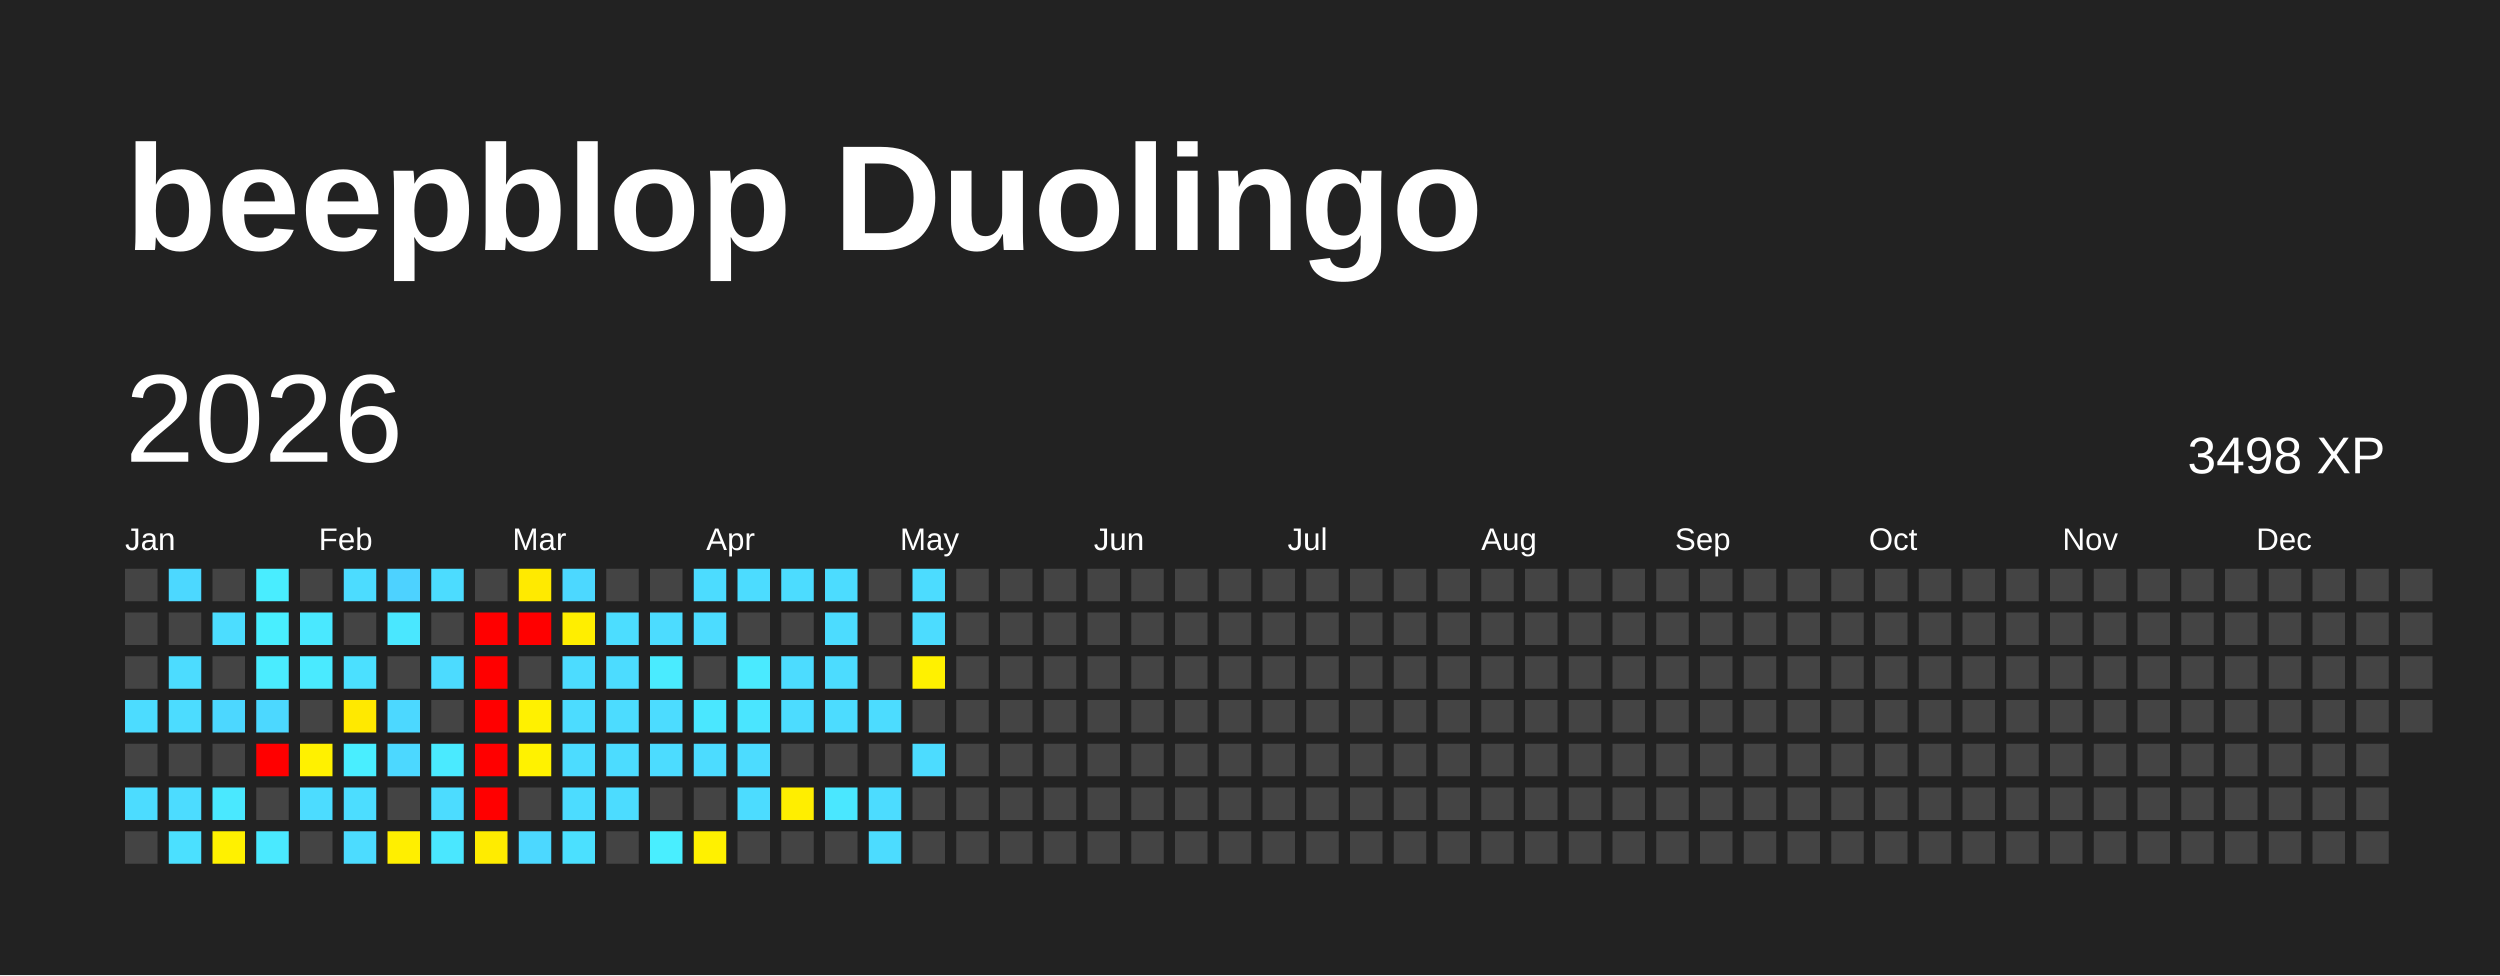
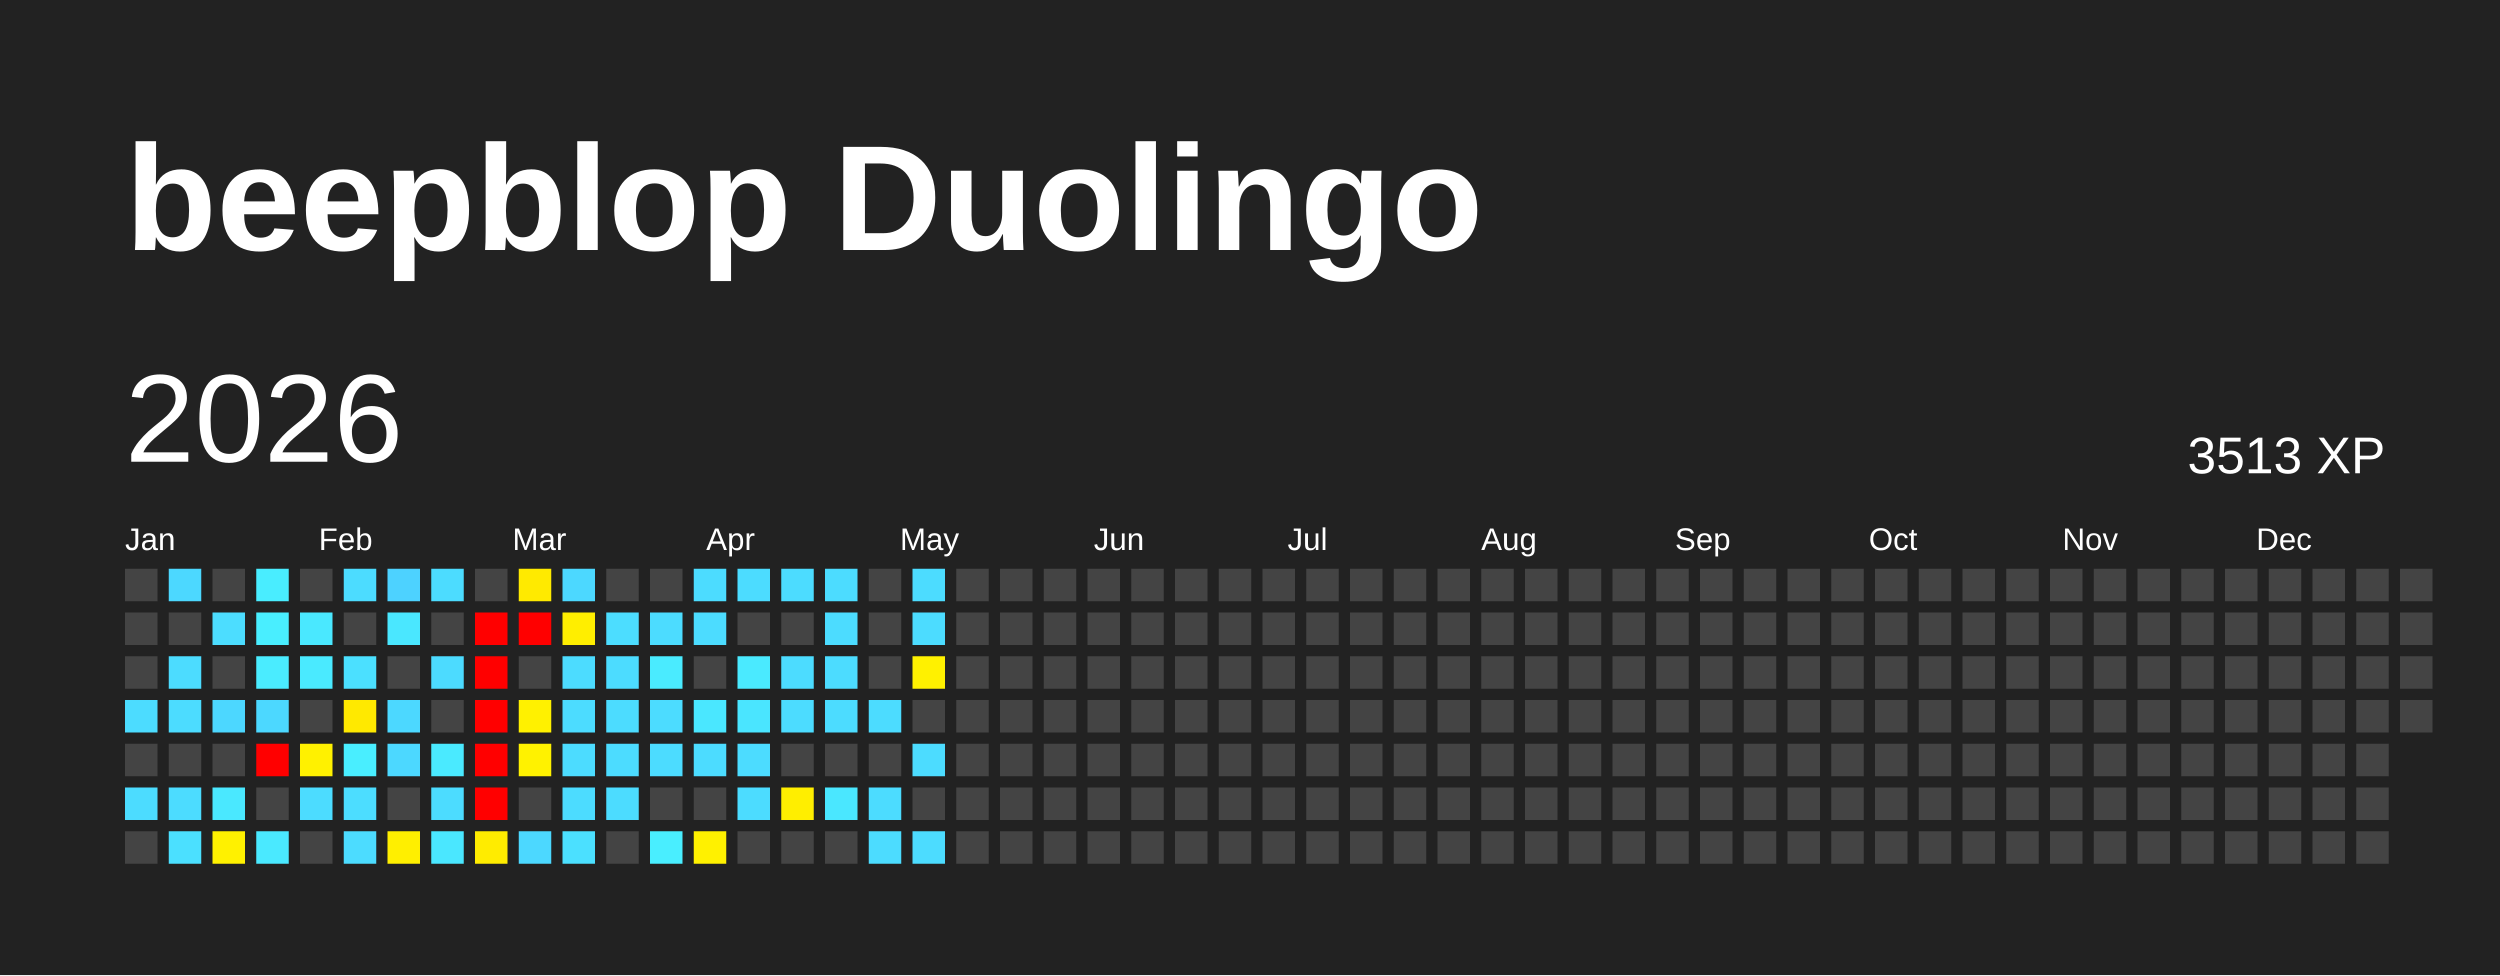
<svg xmlns="http://www.w3.org/2000/svg" baseProfile="full" height="78mm" version="1.1" viewBox="0,0,200,78" width="200mm">
  <defs />
  <rect fill="#222222" height="78" width="200" x="0" y="0" />
  <text fill="#FFFFFF" style="font-size:12px; font-family:Arial; font-weight:bold;" x="10" y="20">beepblop Duolingo</text>
  <text dominant-baseline="hanging" fill="#FFFFFF" style="font-size:10.0px; font-family:Arial;" x="10" y="30">2026</text>
-   <text dominant-baseline="hanging" fill="#FFFFFF" style="font-size:4.125px; font-family:Arial;" x="175" y="35">3498 XP</text>
+   <text dominant-baseline="hanging" fill="#FFFFFF" style="font-size:4.125px; font-family:Arial;" x="175" y="35">3513 XP</text>
  <text fill="#FFFFFF" style="font-size:2.5px; font-family:Arial" x="10.0" y="44">Jan</text>
  <text fill="#FFFFFF" style="font-size:2.5px; font-family:Arial" x="25.5" y="44">Feb</text>
  <text fill="#FFFFFF" style="font-size:2.5px; font-family:Arial" x="41.0" y="44">Mar</text>
  <text fill="#FFFFFF" style="font-size:2.5px; font-family:Arial" x="56.5" y="44">Apr</text>
  <text fill="#FFFFFF" style="font-size:2.5px; font-family:Arial" x="72.0" y="44">May</text>
  <text fill="#FFFFFF" style="font-size:2.5px; font-family:Arial" x="87.5" y="44">Jun</text>
  <text fill="#FFFFFF" style="font-size:2.5px; font-family:Arial" x="103.0" y="44">Jul</text>
  <text fill="#FFFFFF" style="font-size:2.5px; font-family:Arial" x="118.5" y="44">Aug</text>
  <text fill="#FFFFFF" style="font-size:2.5px; font-family:Arial" x="134.0" y="44">Sep</text>
  <text fill="#FFFFFF" style="font-size:2.5px; font-family:Arial" x="149.5" y="44">Oct</text>
  <text fill="#FFFFFF" style="font-size:2.5px; font-family:Arial" x="165.0" y="44">Nov</text>
  <text fill="#FFFFFF" style="font-size:2.5px; font-family:Arial" x="180.5" y="44">Dec</text>
  <rect fill="#444444" height="2.6" width="2.6" x="10.0" y="45.5" />
  <rect fill="#444444" height="2.6" width="2.6" x="10.0" y="49.0" />
  <rect fill="#444444" height="2.6" width="2.6" x="10.0" y="52.5" />
  <rect fill="#4cdcff" height="2.6" width="2.6" x="10.0" y="56.0" />
  <rect fill="#444444" height="2.6" width="2.6" x="10.0" y="59.5" />
  <rect fill="#4cdcff" height="2.6" width="2.6" x="10.0" y="63.0" />
  <rect fill="#444444" height="2.6" width="2.6" x="10.0" y="66.5" />
  <rect fill="#4cd8ff" height="2.6" width="2.6" x="13.5" y="45.5" />
  <rect fill="#444444" height="2.6" width="2.6" x="13.5" y="49.0" />
  <rect fill="#4cdcff" height="2.6" width="2.6" x="13.5" y="52.5" />
  <rect fill="#4cdcff" height="2.6" width="2.6" x="13.5" y="56.0" />
  <rect fill="#444444" height="2.6" width="2.6" x="13.5" y="59.5" />
  <rect fill="#4cdcff" height="2.6" width="2.6" x="13.5" y="63.0" />
  <rect fill="#4be0ff" height="2.6" width="2.6" x="13.5" y="66.5" />
  <rect fill="#444444" height="2.6" width="2.6" x="17.0" y="45.5" />
  <rect fill="#4cddff" height="2.6" width="2.6" x="17.0" y="49.0" />
  <rect fill="#444444" height="2.6" width="2.6" x="17.0" y="52.5" />
  <rect fill="#4cd7ff" height="2.6" width="2.6" x="17.0" y="56.0" />
  <rect fill="#444444" height="2.6" width="2.6" x="17.0" y="59.5" />
  <rect fill="#4ae8ff" height="2.6" width="2.6" x="17.0" y="63.0" />
  <rect fill="#fff100" height="2.6" width="2.6" x="17.0" y="66.5" />
  <rect fill="#49edff" height="2.6" width="2.6" x="20.5" y="45.5" />
  <rect fill="#49eeff" height="2.6" width="2.6" x="20.5" y="49.0" />
  <rect fill="#4aecff" height="2.6" width="2.6" x="20.5" y="52.5" />
  <rect fill="#4cd8ff" height="2.6" width="2.6" x="20.5" y="56.0" />
  <rect fill="red" height="2.6" width="2.6" x="20.5" y="59.5" />
  <rect fill="#444444" height="2.6" width="2.6" x="20.5" y="63.0" />
  <rect fill="#4ae9ff" height="2.6" width="2.6" x="20.5" y="66.5" />
  <rect fill="#444444" height="2.6" width="2.6" x="24.0" y="45.5" />
  <rect fill="#4ae8ff" height="2.6" width="2.6" x="24.0" y="49.0" />
  <rect fill="#4aeaff" height="2.6" width="2.6" x="24.0" y="52.5" />
  <rect fill="#444444" height="2.6" width="2.6" x="24.0" y="56.0" />
  <rect fill="#fff100" height="2.6" width="2.6" x="24.0" y="59.5" />
  <rect fill="#4cdcff" height="2.6" width="2.6" x="24.0" y="63.0" />
  <rect fill="#444444" height="2.6" width="2.6" x="24.0" y="66.5" />
  <rect fill="#4cdcff" height="2.6" width="2.6" x="27.5" y="45.5" />
  <rect fill="#444444" height="2.6" width="2.6" x="27.5" y="49.0" />
  <rect fill="#4be0ff" height="2.6" width="2.6" x="27.5" y="52.5" />
  <rect fill="#ffe900" height="2.6" width="2.6" x="27.5" y="56.0" />
  <rect fill="#49eeff" height="2.6" width="2.6" x="27.5" y="59.5" />
  <rect fill="#4cddff" height="2.6" width="2.6" x="27.5" y="63.0" />
  <rect fill="#4cdcff" height="2.6" width="2.6" x="27.5" y="66.5" />
  <rect fill="#4dd2ff" height="2.6" width="2.6" x="31.0" y="45.5" />
  <rect fill="#4ae7ff" height="2.6" width="2.6" x="31.0" y="49.0" />
  <rect fill="#444444" height="2.6" width="2.6" x="31.0" y="52.5" />
  <rect fill="#4cd8ff" height="2.6" width="2.6" x="31.0" y="56.0" />
  <rect fill="#4cd8ff" height="2.6" width="2.6" x="31.0" y="59.5" />
  <rect fill="#444444" height="2.6" width="2.6" x="31.0" y="63.0" />
  <rect fill="#ffef00" height="2.6" width="2.6" x="31.0" y="66.5" />
  <rect fill="#4cdcff" height="2.6" width="2.6" x="34.5" y="45.5" />
  <rect fill="#444444" height="2.6" width="2.6" x="34.5" y="49.0" />
  <rect fill="#4cdbff" height="2.6" width="2.6" x="34.5" y="52.5" />
  <rect fill="#444444" height="2.6" width="2.6" x="34.5" y="56.0" />
  <rect fill="#4aeaff" height="2.6" width="2.6" x="34.5" y="59.5" />
  <rect fill="#4cdcff" height="2.6" width="2.6" x="34.5" y="63.0" />
  <rect fill="#4ae7ff" height="2.6" width="2.6" x="34.5" y="66.5" />
  <rect fill="#444444" height="2.6" width="2.6" x="38.0" y="45.5" />
  <rect fill="red" height="2.6" width="2.6" x="38.0" y="49.0" />
  <rect fill="red" height="2.6" width="2.6" x="38.0" y="52.5" />
  <rect fill="red" height="2.6" width="2.6" x="38.0" y="56.0" />
  <rect fill="red" height="2.6" width="2.6" x="38.0" y="59.5" />
  <rect fill="red" height="2.6" width="2.6" x="38.0" y="63.0" />
  <rect fill="#ffec00" height="2.6" width="2.6" x="38.0" y="66.5" />
  <rect fill="#ffea00" height="2.6" width="2.6" x="41.5" y="45.5" />
  <rect fill="red" height="2.6" width="2.6" x="41.5" y="49.0" />
  <rect fill="#444444" height="2.6" width="2.6" x="41.5" y="52.5" />
  <rect fill="#fff100" height="2.6" width="2.6" x="41.5" y="56.0" />
  <rect fill="#fff200" height="2.6" width="2.6" x="41.5" y="59.5" />
  <rect fill="#444444" height="2.6" width="2.6" x="41.5" y="63.0" />
  <rect fill="#4cd8ff" height="2.6" width="2.6" x="41.5" y="66.5" />
  <rect fill="#4cd8ff" height="2.6" width="2.6" x="45.0" y="45.5" />
  <rect fill="#ffee00" height="2.6" width="2.6" x="45.0" y="49.0" />
  <rect fill="#4cdcff" height="2.6" width="2.6" x="45.0" y="52.5" />
  <rect fill="#4cdcff" height="2.6" width="2.6" x="45.0" y="56.0" />
  <rect fill="#4cdcff" height="2.6" width="2.6" x="45.0" y="59.5" />
  <rect fill="#4cdcff" height="2.6" width="2.6" x="45.0" y="63.0" />
  <rect fill="#4be0ff" height="2.6" width="2.6" x="45.0" y="66.5" />
  <rect fill="#444444" height="2.6" width="2.6" x="48.5" y="45.5" />
  <rect fill="#4cddff" height="2.6" width="2.6" x="48.5" y="49.0" />
  <rect fill="#4cdcff" height="2.6" width="2.6" x="48.5" y="52.5" />
  <rect fill="#4cdcff" height="2.6" width="2.6" x="48.5" y="56.0" />
  <rect fill="#4cdcff" height="2.6" width="2.6" x="48.5" y="59.5" />
  <rect fill="#4cdcff" height="2.6" width="2.6" x="48.5" y="63.0" />
  <rect fill="#444444" height="2.6" width="2.6" x="48.5" y="66.5" />
  <rect fill="#444444" height="2.6" width="2.6" x="52.0" y="45.5" />
  <rect fill="#4cdcff" height="2.6" width="2.6" x="52.0" y="49.0" />
  <rect fill="#4aebff" height="2.6" width="2.6" x="52.0" y="52.5" />
  <rect fill="#4cdcff" height="2.6" width="2.6" x="52.0" y="56.0" />
  <rect fill="#4cdcff" height="2.6" width="2.6" x="52.0" y="59.5" />
  <rect fill="#444444" height="2.6" width="2.6" x="52.0" y="63.0" />
  <rect fill="#49eeff" height="2.6" width="2.6" x="52.0" y="66.5" />
  <rect fill="#4cdcff" height="2.6" width="2.6" x="55.5" y="45.5" />
  <rect fill="#4cdcff" height="2.6" width="2.6" x="55.5" y="49.0" />
  <rect fill="#444444" height="2.6" width="2.6" x="55.5" y="52.5" />
  <rect fill="#4ae7ff" height="2.6" width="2.6" x="55.5" y="56.0" />
  <rect fill="#4cdcff" height="2.6" width="2.6" x="55.5" y="59.5" />
  <rect fill="#444444" height="2.6" width="2.6" x="55.5" y="63.0" />
  <rect fill="#fff100" height="2.6" width="2.6" x="55.5" y="66.5" />
  <rect fill="#4cdcff" height="2.6" width="2.6" x="59.0" y="45.5" />
  <rect fill="#444444" height="2.6" width="2.6" x="59.0" y="49.0" />
  <rect fill="#4aeaff" height="2.6" width="2.6" x="59.0" y="52.5" />
  <rect fill="#4ae5ff" height="2.6" width="2.6" x="59.0" y="56.0" />
  <rect fill="#4cdcff" height="2.6" width="2.6" x="59.0" y="59.5" />
  <rect fill="#4cdcff" height="2.6" width="2.6" x="59.0" y="63.0" />
  <rect fill="#444444" height="2.6" width="2.6" x="59.0" y="66.5" />
  <rect fill="#4cdcff" height="2.6" width="2.6" x="62.5" y="45.5" />
  <rect fill="#444444" height="2.6" width="2.6" x="62.5" y="49.0" />
  <rect fill="#4cdcff" height="2.6" width="2.6" x="62.5" y="52.5" />
  <rect fill="#4cdcff" height="2.6" width="2.6" x="62.5" y="56.0" />
  <rect fill="#444444" height="2.6" width="2.6" x="62.5" y="59.5" />
  <rect fill="#ffee00" height="2.6" width="2.6" x="62.5" y="63.0" />
  <rect fill="#444444" height="2.6" width="2.6" x="62.5" y="66.5" />
  <rect fill="#4cdcff" height="2.6" width="2.6" x="66.0" y="45.5" />
  <rect fill="#4cdcff" height="2.6" width="2.6" x="66.0" y="49.0" />
  <rect fill="#4cdcff" height="2.6" width="2.6" x="66.0" y="52.5" />
  <rect fill="#4cdcff" height="2.6" width="2.6" x="66.0" y="56.0" />
  <rect fill="#444444" height="2.6" width="2.6" x="66.0" y="59.5" />
  <rect fill="#4ae7ff" height="2.6" width="2.6" x="66.0" y="63.0" />
  <rect fill="#444444" height="2.6" width="2.6" x="66.0" y="66.5" />
  <rect fill="#444444" height="2.6" width="2.6" x="69.5" y="45.5" />
  <rect fill="#444444" height="2.6" width="2.6" x="69.5" y="49.0" />
  <rect fill="#444444" height="2.6" width="2.6" x="69.5" y="52.5" />
  <rect fill="#4cdcff" height="2.6" width="2.6" x="69.5" y="56.0" />
  <rect fill="#444444" height="2.6" width="2.6" x="69.5" y="59.5" />
  <rect fill="#4cdcff" height="2.6" width="2.6" x="69.5" y="63.0" />
  <rect fill="#4cdcff" height="2.6" width="2.6" x="69.5" y="66.5" />
  <rect fill="#4cdcff" height="2.6" width="2.6" x="73.0" y="45.5" />
  <rect fill="#4cdcff" height="2.6" width="2.6" x="73.0" y="49.0" />
  <rect fill="#fff100" height="2.6" width="2.6" x="73.0" y="52.5" />
  <rect fill="#444444" height="2.6" width="2.6" x="73.0" y="56.0" />
  <rect fill="#4cdcff" height="2.6" width="2.6" x="73.0" y="59.5" />
  <rect fill="#444444" height="2.6" width="2.6" x="73.0" y="63.0" />
-   <rect fill="#444444" height="2.6" width="2.6" x="73.0" y="66.5" />
+   <rect fill="#4cdcff" height="2.6" width="2.6" x="73.0" y="66.5" />
  <rect fill="#444444" height="2.6" width="2.6" x="76.5" y="45.5" />
  <rect fill="#444444" height="2.6" width="2.6" x="76.5" y="49.0" />
  <rect fill="#444444" height="2.6" width="2.6" x="76.5" y="52.5" />
  <rect fill="#444444" height="2.6" width="2.6" x="76.5" y="56.0" />
  <rect fill="#444444" height="2.6" width="2.6" x="76.5" y="59.5" />
  <rect fill="#444444" height="2.6" width="2.6" x="76.5" y="63.0" />
  <rect fill="#444444" height="2.6" width="2.6" x="76.5" y="66.5" />
  <rect fill="#444444" height="2.6" width="2.6" x="80.0" y="45.5" />
  <rect fill="#444444" height="2.6" width="2.6" x="80.0" y="49.0" />
  <rect fill="#444444" height="2.6" width="2.6" x="80.0" y="52.5" />
  <rect fill="#444444" height="2.6" width="2.6" x="80.0" y="56.0" />
  <rect fill="#444444" height="2.6" width="2.6" x="80.0" y="59.5" />
  <rect fill="#444444" height="2.6" width="2.6" x="80.0" y="63.0" />
  <rect fill="#444444" height="2.6" width="2.6" x="80.0" y="66.5" />
  <rect fill="#444444" height="2.6" width="2.6" x="83.5" y="45.5" />
  <rect fill="#444444" height="2.6" width="2.6" x="83.5" y="49.0" />
  <rect fill="#444444" height="2.6" width="2.6" x="83.5" y="52.5" />
  <rect fill="#444444" height="2.6" width="2.6" x="83.5" y="56.0" />
  <rect fill="#444444" height="2.6" width="2.6" x="83.5" y="59.5" />
  <rect fill="#444444" height="2.6" width="2.6" x="83.5" y="63.0" />
  <rect fill="#444444" height="2.6" width="2.6" x="83.5" y="66.5" />
  <rect fill="#444444" height="2.6" width="2.6" x="87.0" y="45.5" />
  <rect fill="#444444" height="2.6" width="2.6" x="87.0" y="49.0" />
  <rect fill="#444444" height="2.6" width="2.6" x="87.0" y="52.5" />
  <rect fill="#444444" height="2.6" width="2.6" x="87.0" y="56.0" />
  <rect fill="#444444" height="2.6" width="2.6" x="87.0" y="59.5" />
  <rect fill="#444444" height="2.6" width="2.6" x="87.0" y="63.0" />
  <rect fill="#444444" height="2.6" width="2.6" x="87.0" y="66.5" />
  <rect fill="#444444" height="2.6" width="2.6" x="90.5" y="45.5" />
  <rect fill="#444444" height="2.6" width="2.6" x="90.5" y="49.0" />
  <rect fill="#444444" height="2.6" width="2.6" x="90.5" y="52.5" />
  <rect fill="#444444" height="2.6" width="2.6" x="90.5" y="56.0" />
  <rect fill="#444444" height="2.6" width="2.6" x="90.5" y="59.5" />
  <rect fill="#444444" height="2.6" width="2.6" x="90.5" y="63.0" />
  <rect fill="#444444" height="2.6" width="2.6" x="90.5" y="66.5" />
  <rect fill="#444444" height="2.6" width="2.6" x="94.0" y="45.5" />
  <rect fill="#444444" height="2.6" width="2.6" x="94.0" y="49.0" />
  <rect fill="#444444" height="2.6" width="2.6" x="94.0" y="52.5" />
  <rect fill="#444444" height="2.6" width="2.6" x="94.0" y="56.0" />
  <rect fill="#444444" height="2.6" width="2.6" x="94.0" y="59.5" />
  <rect fill="#444444" height="2.6" width="2.6" x="94.0" y="63.0" />
  <rect fill="#444444" height="2.6" width="2.6" x="94.0" y="66.5" />
  <rect fill="#444444" height="2.6" width="2.6" x="97.5" y="45.5" />
  <rect fill="#444444" height="2.6" width="2.6" x="97.5" y="49.0" />
  <rect fill="#444444" height="2.6" width="2.6" x="97.5" y="52.5" />
  <rect fill="#444444" height="2.6" width="2.6" x="97.5" y="56.0" />
  <rect fill="#444444" height="2.6" width="2.6" x="97.5" y="59.5" />
  <rect fill="#444444" height="2.6" width="2.6" x="97.5" y="63.0" />
  <rect fill="#444444" height="2.6" width="2.6" x="97.5" y="66.5" />
  <rect fill="#444444" height="2.6" width="2.6" x="101.0" y="45.5" />
  <rect fill="#444444" height="2.6" width="2.6" x="101.0" y="49.0" />
  <rect fill="#444444" height="2.6" width="2.6" x="101.0" y="52.5" />
  <rect fill="#444444" height="2.6" width="2.6" x="101.0" y="56.0" />
  <rect fill="#444444" height="2.6" width="2.6" x="101.0" y="59.5" />
  <rect fill="#444444" height="2.6" width="2.6" x="101.0" y="63.0" />
  <rect fill="#444444" height="2.6" width="2.6" x="101.0" y="66.5" />
  <rect fill="#444444" height="2.6" width="2.6" x="104.5" y="45.5" />
  <rect fill="#444444" height="2.6" width="2.6" x="104.5" y="49.0" />
  <rect fill="#444444" height="2.6" width="2.6" x="104.5" y="52.5" />
  <rect fill="#444444" height="2.6" width="2.6" x="104.5" y="56.0" />
  <rect fill="#444444" height="2.6" width="2.6" x="104.5" y="59.5" />
  <rect fill="#444444" height="2.6" width="2.6" x="104.5" y="63.0" />
  <rect fill="#444444" height="2.6" width="2.6" x="104.5" y="66.5" />
  <rect fill="#444444" height="2.6" width="2.6" x="108.0" y="45.5" />
  <rect fill="#444444" height="2.6" width="2.6" x="108.0" y="49.0" />
  <rect fill="#444444" height="2.6" width="2.6" x="108.0" y="52.5" />
  <rect fill="#444444" height="2.6" width="2.6" x="108.0" y="56.0" />
  <rect fill="#444444" height="2.6" width="2.6" x="108.0" y="59.5" />
  <rect fill="#444444" height="2.6" width="2.6" x="108.0" y="63.0" />
  <rect fill="#444444" height="2.6" width="2.6" x="108.0" y="66.5" />
  <rect fill="#444444" height="2.6" width="2.6" x="111.5" y="45.5" />
  <rect fill="#444444" height="2.6" width="2.6" x="111.5" y="49.0" />
  <rect fill="#444444" height="2.6" width="2.6" x="111.5" y="52.5" />
  <rect fill="#444444" height="2.6" width="2.6" x="111.5" y="56.0" />
  <rect fill="#444444" height="2.6" width="2.6" x="111.5" y="59.5" />
  <rect fill="#444444" height="2.6" width="2.6" x="111.5" y="63.0" />
  <rect fill="#444444" height="2.6" width="2.6" x="111.5" y="66.5" />
  <rect fill="#444444" height="2.6" width="2.6" x="115.0" y="45.5" />
  <rect fill="#444444" height="2.6" width="2.6" x="115.0" y="49.0" />
  <rect fill="#444444" height="2.6" width="2.6" x="115.0" y="52.5" />
  <rect fill="#444444" height="2.6" width="2.6" x="115.0" y="56.0" />
  <rect fill="#444444" height="2.6" width="2.6" x="115.0" y="59.5" />
  <rect fill="#444444" height="2.6" width="2.6" x="115.0" y="63.0" />
  <rect fill="#444444" height="2.6" width="2.6" x="115.0" y="66.5" />
  <rect fill="#444444" height="2.6" width="2.6" x="118.5" y="45.5" />
  <rect fill="#444444" height="2.6" width="2.6" x="118.5" y="49.0" />
  <rect fill="#444444" height="2.6" width="2.6" x="118.5" y="52.5" />
  <rect fill="#444444" height="2.6" width="2.6" x="118.5" y="56.0" />
  <rect fill="#444444" height="2.6" width="2.6" x="118.5" y="59.5" />
  <rect fill="#444444" height="2.6" width="2.6" x="118.5" y="63.0" />
  <rect fill="#444444" height="2.6" width="2.6" x="118.5" y="66.5" />
  <rect fill="#444444" height="2.6" width="2.6" x="122.0" y="45.5" />
  <rect fill="#444444" height="2.6" width="2.6" x="122.0" y="49.0" />
  <rect fill="#444444" height="2.6" width="2.6" x="122.0" y="52.5" />
  <rect fill="#444444" height="2.6" width="2.6" x="122.0" y="56.0" />
  <rect fill="#444444" height="2.6" width="2.6" x="122.0" y="59.5" />
  <rect fill="#444444" height="2.6" width="2.6" x="122.0" y="63.0" />
  <rect fill="#444444" height="2.6" width="2.6" x="122.0" y="66.5" />
  <rect fill="#444444" height="2.6" width="2.6" x="125.5" y="45.5" />
  <rect fill="#444444" height="2.6" width="2.6" x="125.5" y="49.0" />
  <rect fill="#444444" height="2.6" width="2.6" x="125.5" y="52.5" />
  <rect fill="#444444" height="2.6" width="2.6" x="125.5" y="56.0" />
  <rect fill="#444444" height="2.6" width="2.6" x="125.5" y="59.5" />
  <rect fill="#444444" height="2.6" width="2.6" x="125.5" y="63.0" />
  <rect fill="#444444" height="2.6" width="2.6" x="125.5" y="66.5" />
  <rect fill="#444444" height="2.6" width="2.6" x="129.0" y="45.5" />
  <rect fill="#444444" height="2.6" width="2.6" x="129.0" y="49.0" />
  <rect fill="#444444" height="2.6" width="2.6" x="129.0" y="52.5" />
  <rect fill="#444444" height="2.6" width="2.6" x="129.0" y="56.0" />
  <rect fill="#444444" height="2.6" width="2.6" x="129.0" y="59.5" />
  <rect fill="#444444" height="2.6" width="2.6" x="129.0" y="63.0" />
  <rect fill="#444444" height="2.6" width="2.6" x="129.0" y="66.5" />
  <rect fill="#444444" height="2.6" width="2.6" x="132.5" y="45.5" />
  <rect fill="#444444" height="2.6" width="2.6" x="132.5" y="49.0" />
  <rect fill="#444444" height="2.6" width="2.6" x="132.5" y="52.5" />
  <rect fill="#444444" height="2.6" width="2.6" x="132.5" y="56.0" />
  <rect fill="#444444" height="2.6" width="2.6" x="132.5" y="59.5" />
  <rect fill="#444444" height="2.6" width="2.6" x="132.5" y="63.0" />
  <rect fill="#444444" height="2.6" width="2.6" x="132.5" y="66.5" />
  <rect fill="#444444" height="2.6" width="2.6" x="136.0" y="45.5" />
  <rect fill="#444444" height="2.6" width="2.6" x="136.0" y="49.0" />
  <rect fill="#444444" height="2.6" width="2.6" x="136.0" y="52.5" />
  <rect fill="#444444" height="2.6" width="2.6" x="136.0" y="56.0" />
  <rect fill="#444444" height="2.6" width="2.6" x="136.0" y="59.5" />
  <rect fill="#444444" height="2.6" width="2.6" x="136.0" y="63.0" />
  <rect fill="#444444" height="2.6" width="2.6" x="136.0" y="66.5" />
  <rect fill="#444444" height="2.6" width="2.6" x="139.5" y="45.5" />
  <rect fill="#444444" height="2.6" width="2.6" x="139.5" y="49.0" />
  <rect fill="#444444" height="2.6" width="2.6" x="139.5" y="52.5" />
  <rect fill="#444444" height="2.6" width="2.6" x="139.5" y="56.0" />
  <rect fill="#444444" height="2.6" width="2.6" x="139.5" y="59.5" />
  <rect fill="#444444" height="2.6" width="2.6" x="139.5" y="63.0" />
  <rect fill="#444444" height="2.6" width="2.6" x="139.5" y="66.5" />
  <rect fill="#444444" height="2.6" width="2.6" x="143.0" y="45.5" />
  <rect fill="#444444" height="2.6" width="2.6" x="143.0" y="49.0" />
  <rect fill="#444444" height="2.6" width="2.6" x="143.0" y="52.5" />
  <rect fill="#444444" height="2.6" width="2.6" x="143.0" y="56.0" />
  <rect fill="#444444" height="2.6" width="2.6" x="143.0" y="59.5" />
  <rect fill="#444444" height="2.6" width="2.6" x="143.0" y="63.0" />
  <rect fill="#444444" height="2.6" width="2.6" x="143.0" y="66.5" />
  <rect fill="#444444" height="2.6" width="2.6" x="146.5" y="45.5" />
  <rect fill="#444444" height="2.6" width="2.6" x="146.5" y="49.0" />
  <rect fill="#444444" height="2.6" width="2.6" x="146.5" y="52.5" />
  <rect fill="#444444" height="2.6" width="2.6" x="146.5" y="56.0" />
  <rect fill="#444444" height="2.6" width="2.6" x="146.5" y="59.5" />
  <rect fill="#444444" height="2.6" width="2.6" x="146.5" y="63.0" />
  <rect fill="#444444" height="2.6" width="2.6" x="146.5" y="66.5" />
  <rect fill="#444444" height="2.6" width="2.6" x="150.0" y="45.5" />
  <rect fill="#444444" height="2.6" width="2.6" x="150.0" y="49.0" />
  <rect fill="#444444" height="2.6" width="2.6" x="150.0" y="52.5" />
  <rect fill="#444444" height="2.6" width="2.6" x="150.0" y="56.0" />
  <rect fill="#444444" height="2.6" width="2.6" x="150.0" y="59.5" />
  <rect fill="#444444" height="2.6" width="2.6" x="150.0" y="63.0" />
  <rect fill="#444444" height="2.6" width="2.6" x="150.0" y="66.5" />
  <rect fill="#444444" height="2.6" width="2.6" x="153.5" y="45.5" />
  <rect fill="#444444" height="2.6" width="2.6" x="153.5" y="49.0" />
  <rect fill="#444444" height="2.6" width="2.6" x="153.5" y="52.5" />
  <rect fill="#444444" height="2.6" width="2.6" x="153.5" y="56.0" />
  <rect fill="#444444" height="2.6" width="2.6" x="153.5" y="59.5" />
  <rect fill="#444444" height="2.6" width="2.6" x="153.5" y="63.0" />
  <rect fill="#444444" height="2.6" width="2.6" x="153.5" y="66.5" />
  <rect fill="#444444" height="2.6" width="2.6" x="157.0" y="45.5" />
  <rect fill="#444444" height="2.6" width="2.6" x="157.0" y="49.0" />
  <rect fill="#444444" height="2.6" width="2.6" x="157.0" y="52.5" />
  <rect fill="#444444" height="2.6" width="2.6" x="157.0" y="56.0" />
  <rect fill="#444444" height="2.6" width="2.6" x="157.0" y="59.5" />
  <rect fill="#444444" height="2.6" width="2.6" x="157.0" y="63.0" />
  <rect fill="#444444" height="2.6" width="2.6" x="157.0" y="66.5" />
  <rect fill="#444444" height="2.6" width="2.6" x="160.5" y="45.5" />
  <rect fill="#444444" height="2.6" width="2.6" x="160.5" y="49.0" />
  <rect fill="#444444" height="2.6" width="2.6" x="160.5" y="52.5" />
  <rect fill="#444444" height="2.6" width="2.6" x="160.5" y="56.0" />
  <rect fill="#444444" height="2.6" width="2.6" x="160.5" y="59.5" />
  <rect fill="#444444" height="2.6" width="2.6" x="160.5" y="63.0" />
  <rect fill="#444444" height="2.6" width="2.6" x="160.5" y="66.5" />
  <rect fill="#444444" height="2.6" width="2.6" x="164.0" y="45.5" />
  <rect fill="#444444" height="2.6" width="2.6" x="164.0" y="49.0" />
  <rect fill="#444444" height="2.6" width="2.6" x="164.0" y="52.5" />
  <rect fill="#444444" height="2.6" width="2.6" x="164.0" y="56.0" />
  <rect fill="#444444" height="2.6" width="2.6" x="164.0" y="59.5" />
  <rect fill="#444444" height="2.6" width="2.6" x="164.0" y="63.0" />
  <rect fill="#444444" height="2.6" width="2.6" x="164.0" y="66.5" />
  <rect fill="#444444" height="2.6" width="2.6" x="167.5" y="45.5" />
  <rect fill="#444444" height="2.6" width="2.6" x="167.5" y="49.0" />
  <rect fill="#444444" height="2.6" width="2.6" x="167.5" y="52.5" />
  <rect fill="#444444" height="2.6" width="2.6" x="167.5" y="56.0" />
  <rect fill="#444444" height="2.6" width="2.6" x="167.5" y="59.5" />
  <rect fill="#444444" height="2.6" width="2.6" x="167.5" y="63.0" />
  <rect fill="#444444" height="2.6" width="2.6" x="167.5" y="66.5" />
  <rect fill="#444444" height="2.6" width="2.6" x="171.0" y="45.5" />
  <rect fill="#444444" height="2.6" width="2.6" x="171.0" y="49.0" />
  <rect fill="#444444" height="2.6" width="2.6" x="171.0" y="52.5" />
  <rect fill="#444444" height="2.6" width="2.6" x="171.0" y="56.0" />
  <rect fill="#444444" height="2.6" width="2.6" x="171.0" y="59.5" />
  <rect fill="#444444" height="2.6" width="2.6" x="171.0" y="63.0" />
  <rect fill="#444444" height="2.6" width="2.6" x="171.0" y="66.5" />
  <rect fill="#444444" height="2.6" width="2.6" x="174.5" y="45.5" />
  <rect fill="#444444" height="2.6" width="2.6" x="174.5" y="49.0" />
  <rect fill="#444444" height="2.6" width="2.6" x="174.5" y="52.5" />
  <rect fill="#444444" height="2.6" width="2.6" x="174.5" y="56.0" />
  <rect fill="#444444" height="2.6" width="2.6" x="174.5" y="59.5" />
  <rect fill="#444444" height="2.6" width="2.6" x="174.5" y="63.0" />
  <rect fill="#444444" height="2.6" width="2.6" x="174.5" y="66.5" />
  <rect fill="#444444" height="2.6" width="2.6" x="178.0" y="45.5" />
  <rect fill="#444444" height="2.6" width="2.6" x="178.0" y="49.0" />
  <rect fill="#444444" height="2.6" width="2.6" x="178.0" y="52.5" />
  <rect fill="#444444" height="2.6" width="2.6" x="178.0" y="56.0" />
  <rect fill="#444444" height="2.6" width="2.6" x="178.0" y="59.5" />
  <rect fill="#444444" height="2.6" width="2.6" x="178.0" y="63.0" />
  <rect fill="#444444" height="2.6" width="2.6" x="178.0" y="66.5" />
  <rect fill="#444444" height="2.6" width="2.6" x="181.5" y="45.5" />
  <rect fill="#444444" height="2.6" width="2.6" x="181.5" y="49.0" />
  <rect fill="#444444" height="2.6" width="2.6" x="181.5" y="52.5" />
  <rect fill="#444444" height="2.6" width="2.6" x="181.5" y="56.0" />
  <rect fill="#444444" height="2.6" width="2.6" x="181.5" y="59.5" />
  <rect fill="#444444" height="2.6" width="2.6" x="181.5" y="63.0" />
  <rect fill="#444444" height="2.6" width="2.6" x="181.5" y="66.5" />
  <rect fill="#444444" height="2.6" width="2.6" x="185.0" y="45.5" />
  <rect fill="#444444" height="2.6" width="2.6" x="185.0" y="49.0" />
  <rect fill="#444444" height="2.6" width="2.6" x="185.0" y="52.5" />
  <rect fill="#444444" height="2.6" width="2.6" x="185.0" y="56.0" />
  <rect fill="#444444" height="2.6" width="2.6" x="185.0" y="59.5" />
  <rect fill="#444444" height="2.6" width="2.6" x="185.0" y="63.0" />
  <rect fill="#444444" height="2.6" width="2.6" x="185.0" y="66.5" />
  <rect fill="#444444" height="2.6" width="2.6" x="188.5" y="45.5" />
  <rect fill="#444444" height="2.6" width="2.6" x="188.5" y="49.0" />
  <rect fill="#444444" height="2.6" width="2.6" x="188.5" y="52.5" />
  <rect fill="#444444" height="2.6" width="2.6" x="188.5" y="56.0" />
  <rect fill="#444444" height="2.6" width="2.6" x="188.5" y="59.5" />
  <rect fill="#444444" height="2.6" width="2.6" x="188.5" y="63.0" />
  <rect fill="#444444" height="2.6" width="2.6" x="188.5" y="66.5" />
  <rect fill="#444444" height="2.6" width="2.6" x="192.0" y="45.5" />
  <rect fill="#444444" height="2.6" width="2.6" x="192.0" y="49.0" />
  <rect fill="#444444" height="2.6" width="2.6" x="192.0" y="52.5" />
  <rect fill="#444444" height="2.6" width="2.6" x="192.0" y="56.0" />
</svg>
